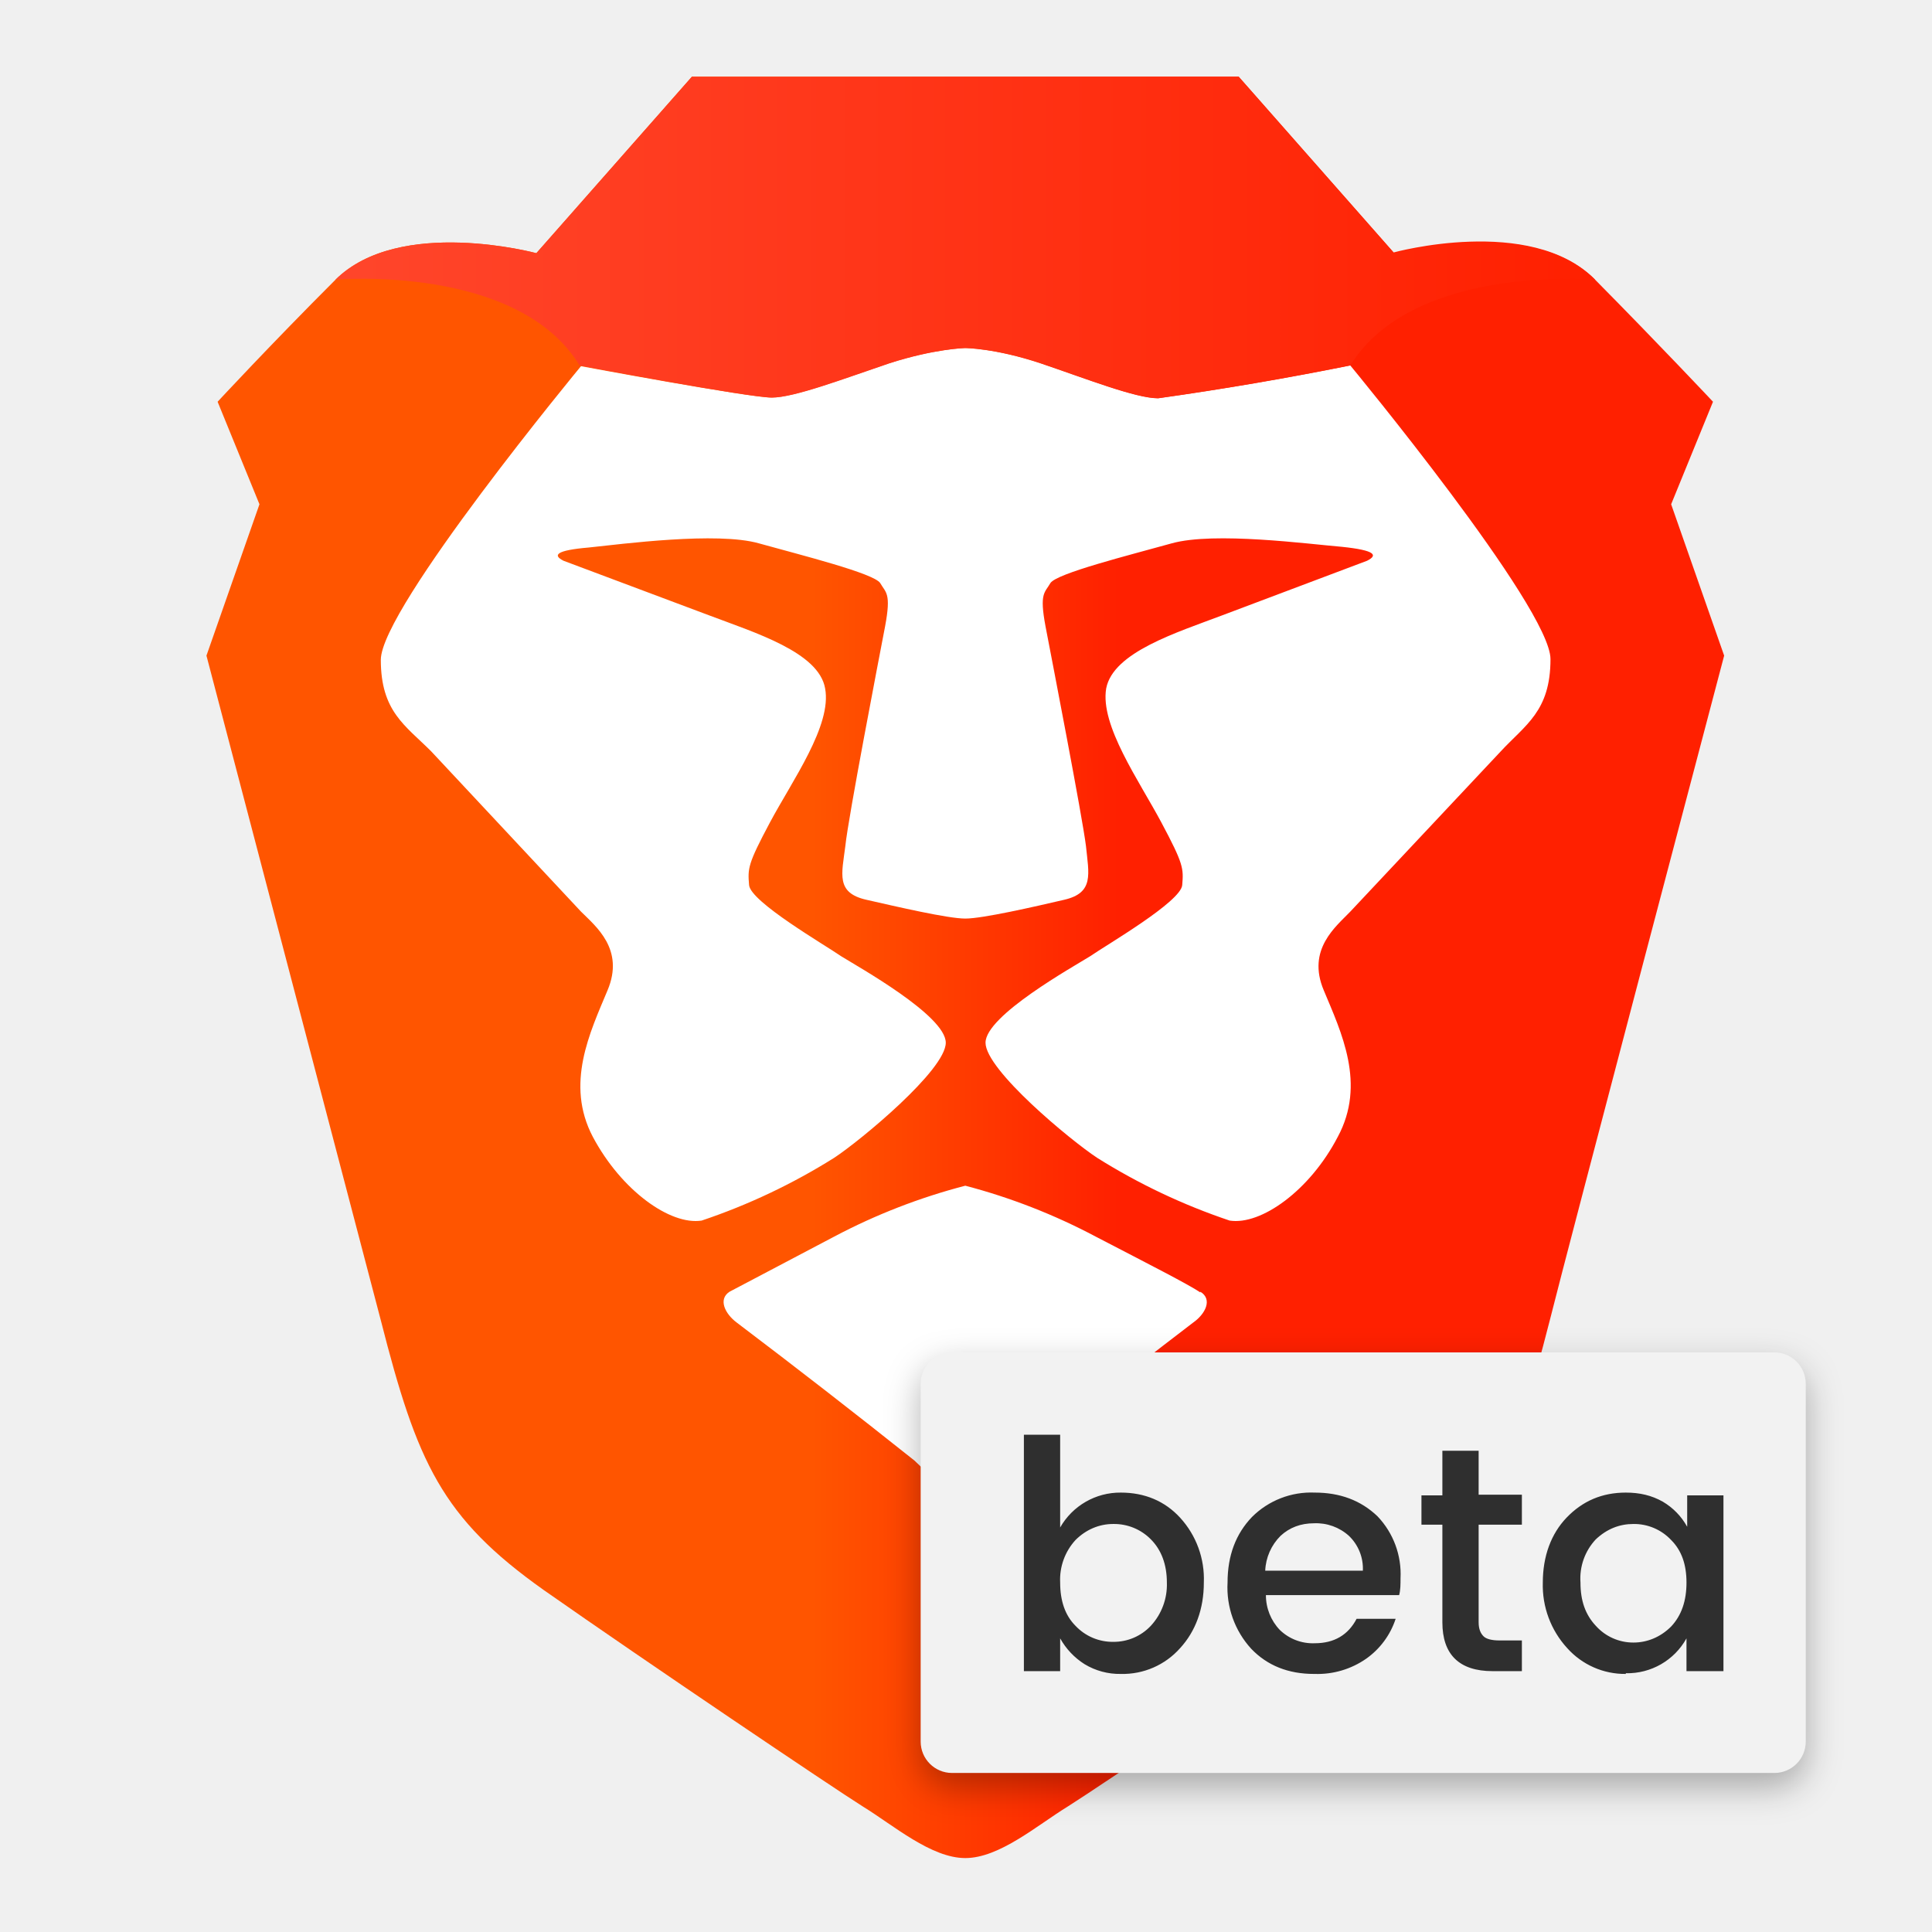
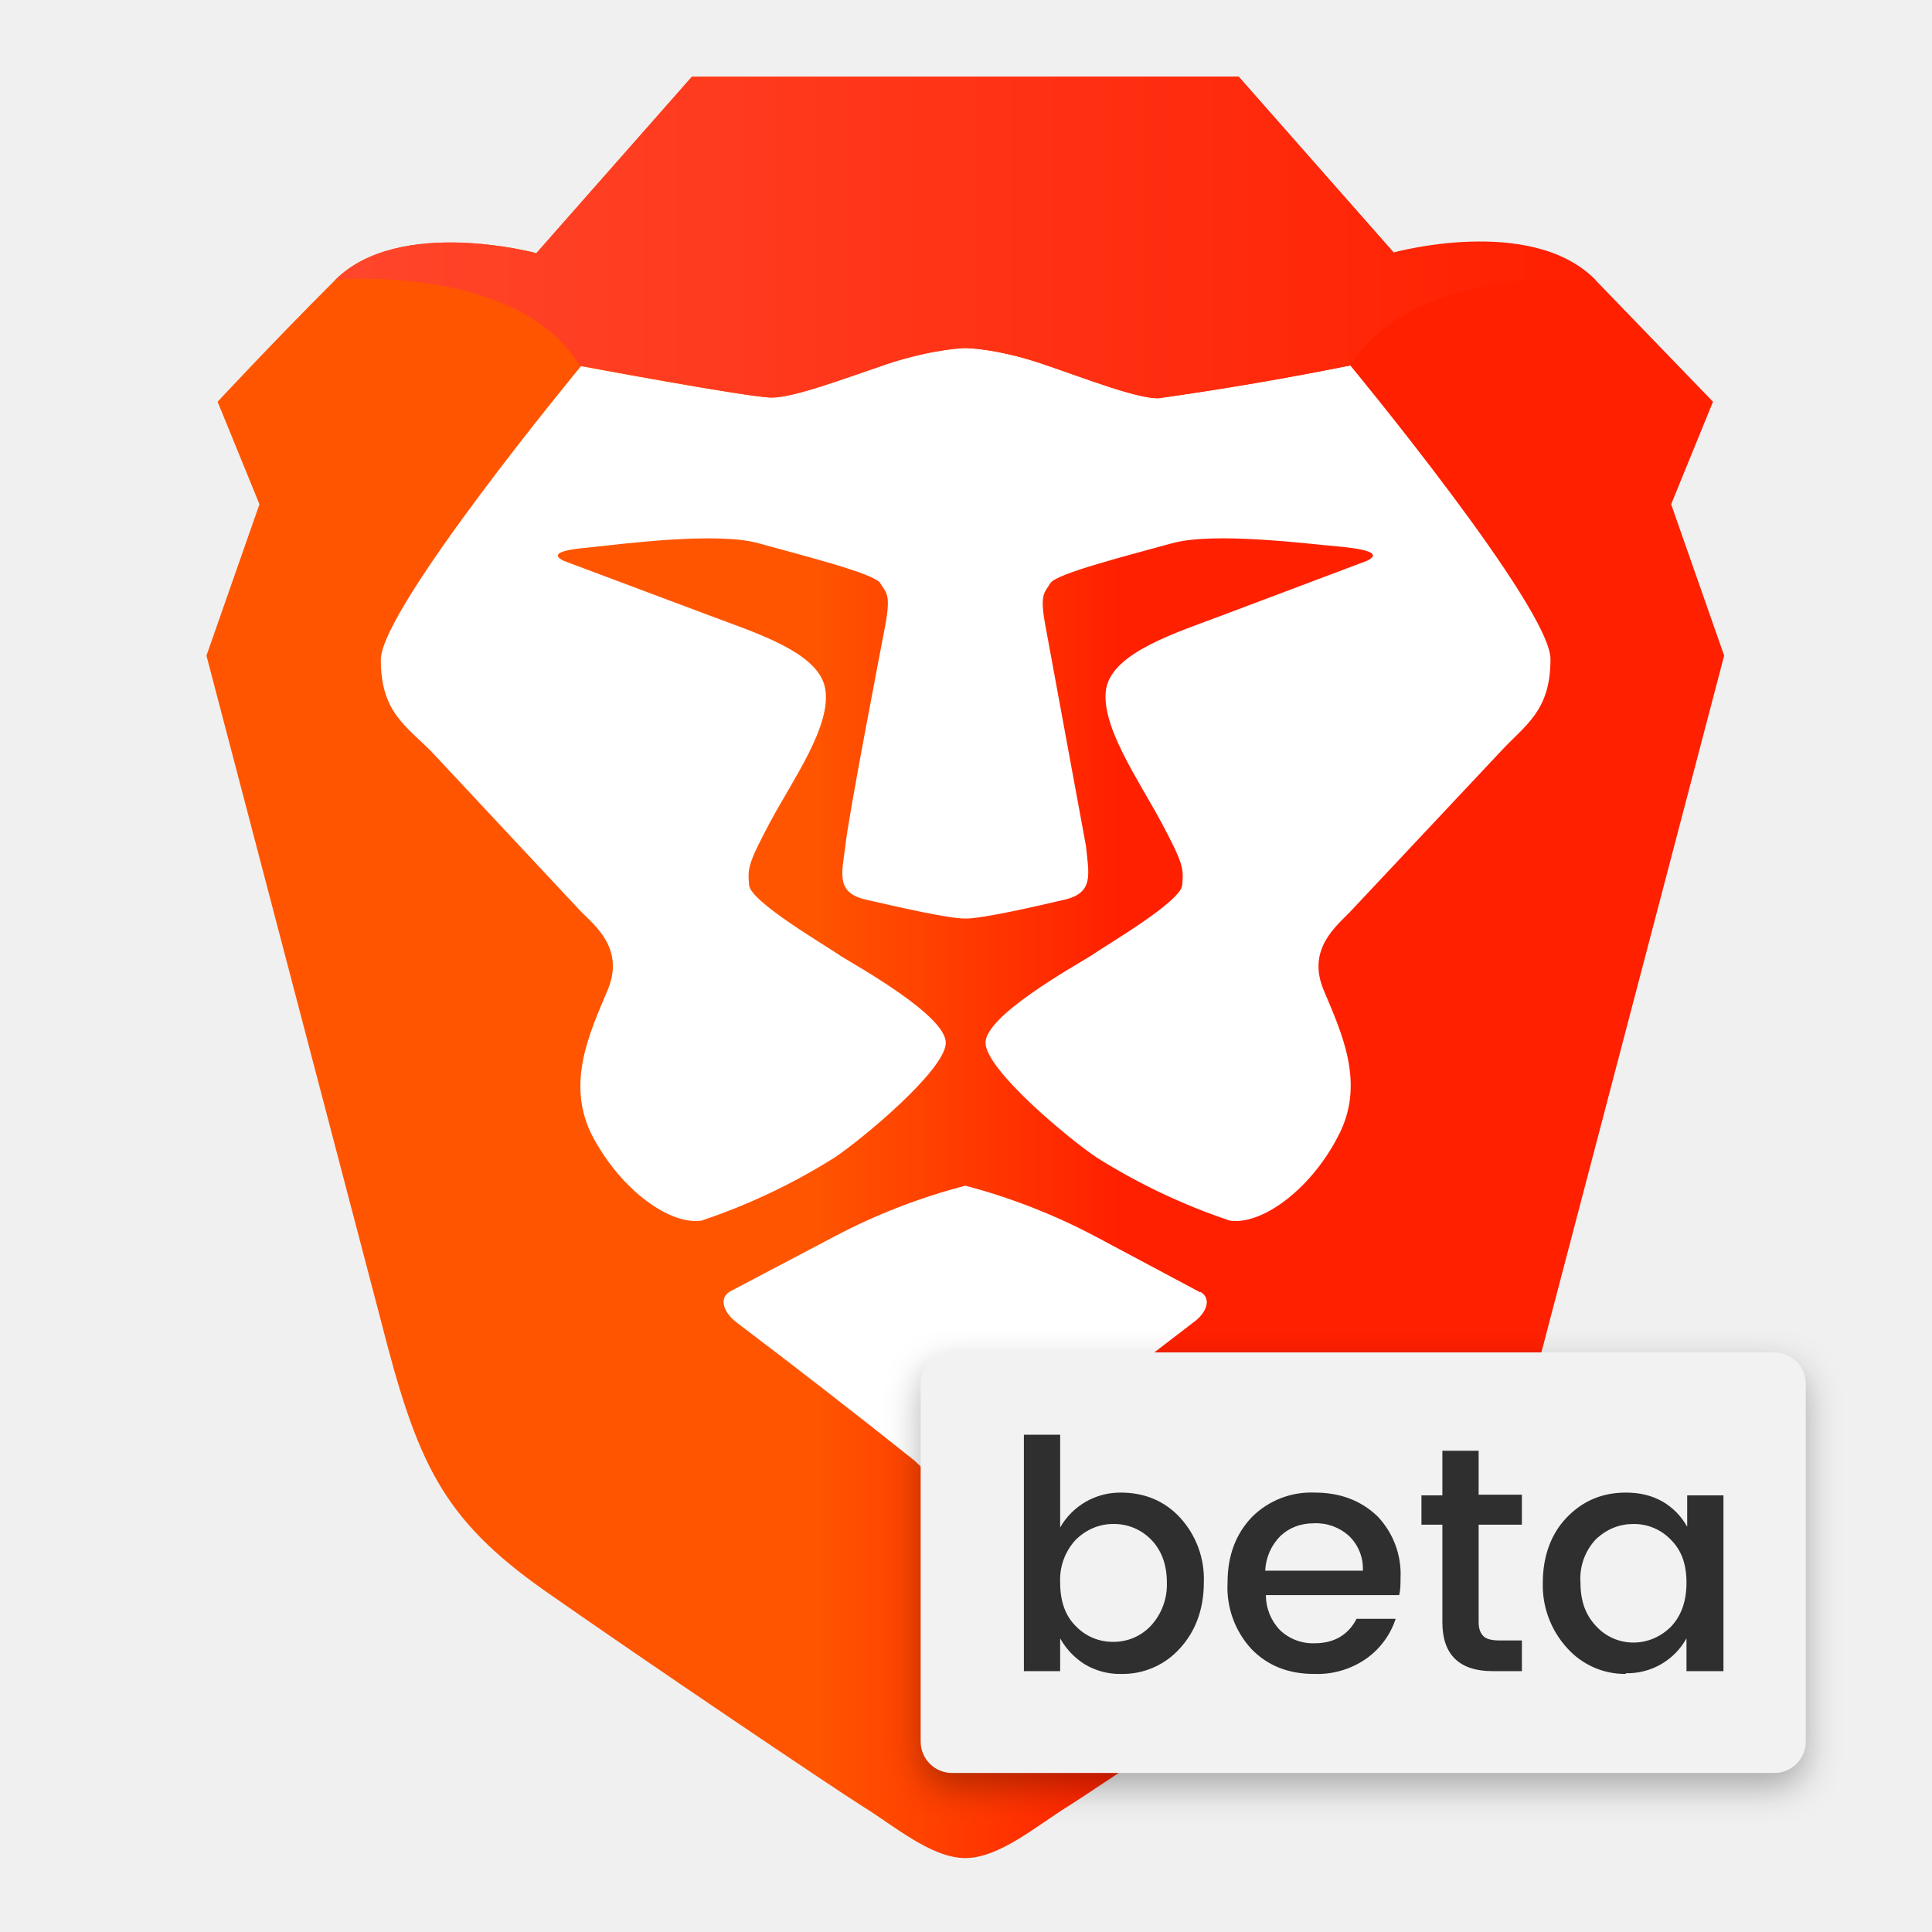
<svg xmlns="http://www.w3.org/2000/svg" xmlns:xlink="http://www.w3.org/1999/xlink" viewBox="-29.5 -11 277 277">
  <defs>
-     <linearGradient id="h" y1="50.7%" y2="50.7%">
+     <linearGradient id="a" y1="50.7%" y2="50.7%">
      <stop stop-color="#f50" offset="0" />
      <stop stop-color="#f50" offset=".4" />
      <stop stop-color="#ff2000" offset=".6" />
    </linearGradient>
-     <linearGradient id="g" x1="2.1%" y1="50.7%" y2="50.7%">
+     <linearGradient id="b" x1="2.1%" y1="50.7%" y2="50.7%">
      <stop stop-color="#ff452a" offset="0" />
      <stop stop-color="#ff2000" offset="1" />
    </linearGradient>
-     <path id="e" d="M4.5 0h117.8a4.5 4.5 0 0 1 4.6 4.5v51.3a4.5 4.5 0 0 1-4.5 4.5H4.5A4.5 4.5 0 0 1 0 55.8V4.5A4.5 4.5 0 0 1 4.5 0z" />
-     <filter id="f" x="-6.7%" y="-10.8%" width="113.4%" height="128.2%">
-       <feOffset dy="2" in="c" result="a" />
-       <feGaussianBlur in="a" result="b" stdDeviation="2.5" />
-       <feColorMatrix in="b" values="0 0 0 0 0 0 0 0 0 0 0 0 0 0 0 0 0 0 0.3 0" />
+     <path id="c" d="M4.5 0h117.8a4.5 4.5 0 0 1 4.6 4.5v51.3a4.5 4.5 0 0 1-4.5 4.5H4.5A4.5 4.5 0 0 1 0 55.8V4.5A4.5 4.5 0 0 1 4.5 0z" />
+     <filter id="d" x="-6.7%" y="-10.8%" width="113.4%" height="128.2%">
+       <feOffset dy="2" in="a" />
+       <feGaussianBlur stdDeviation="2.5" />
+       <feColorMatrix values="0 0 0 0 0 0 0 0 0 0 0 0 0 0 0 0 0 0 0.3 0" />
    </filter>
  </defs>
-   <path transform="translate(.1)" d="M210 61.3l6-14.7s-7.7-8.2-17-17.6c-9.2-9.2-28.8-3.8-28.8-3.8L148 0H69.6L47.3 25.3S27.7 20 18.5 29.1C9.2 38.4 1.6 46.6 1.6 46.6l6 14.7L0 83l25 95.3c5.2 20.4 8.7 28.3 23.4 38.7 14.7 10.3 41.4 28.3 45.7 31 4.4 2.7 9.8 7.4 14.7 7.4s10.3-4.7 14.7-7.4c4.3-2.7 31-20.7 45.7-31 14.7-10.4 18.2-18.3 23.4-38.7 2.6-10.4 25-95.3 25-95.3z" fill="url(#h)" />
-   <path d="M164.1 41.4s28.7 34.7 28.7 42.1c0 7.5-3.6 9.4-7.2 13.3l-21.5 22.9c-2 2.1-6.3 5.4-3.8 11.3 2.5 6 6.1 13.4 2 21-4 7.7-11 12.7-15.5 12a89 89 0 0 1-19-9c-3.8-2.5-16-12.6-16-16.5s12.6-10.9 15-12.4c2.3-1.6 13-7.8 13.2-10.2s.2-3-3-9-8.8-13.9-7.9-19.2c1-5.2 10.1-8 16.7-10.5l20.7-7.8c1.6-.8 1.2-1.5-3.6-2-4.8-.4-18.3-2.2-24.4-.5s-16.5 4.3-17.4 5.7c-.8 1.4-1.6 1.4-.7 6.2.9 4.7 5.3 27.4 5.8 31.5.4 4 1.2 6.7-3.1 7.7s-11.7 2.7-14.2 2.7-9.8-1.7-14.2-2.7-3.5-3.7-3-7.7c.4-4 4.8-26.8 5.7-31.5.9-4.8.1-4.8-.7-6.2-.9-1.4-11.3-4-17.4-5.7-6-1.7-19.6.1-24.4.6-4.7.4-5.2 1.1-3.6 1.9l20.8 7.8c6.6 2.5 15.8 5.3 16.7 10.5 1 5.3-4.7 13.2-7.9 19.2s-3.2 6.6-3 9 10.9 8.6 13.2 10.2c2.4 1.5 15 8.5 15 12.4s-12.2 14-16 16.5a89 89 0 0 1-19 9c-4.5.7-11.5-4.3-15.6-12-4-7.6-.4-15 2.1-21 2.5-5.9-1.7-9.2-3.8-11.3l-21.5-23c-3.7-3.7-7.2-5.7-7.2-13.1s28.7-42.1 28.7-42.1S77.9 46 81.1 46s10.3-2.7 16.8-4.9c6.5-2.1 10.9-2.2 10.9-2.2s4.3 0 10.9 2.2c6.5 2.2 13.6 5 16.8 5a473 473 0 0 0 27.5-4.7zm-21.5 132.8c1.8 1.1.7 3.2-1 4.4-1.5 1.1-23.3 18-25.4 19.8-2.1 2-5.2 5-7.3 5s-5.2-3-7.3-5a1306 1306 0 0 0-25.5-19.8c-1.6-1.2-2.7-3.3-1-4.4l15-7.9a87 87 0 0 1 18.8-7.3 87 87 0 0 1 18.7 7.3c7.7 4 13.2 6.8 15 8z" fill="#fff" />
-   <path transform="translate(.1)" d="M170.3 25.3L148 0H69.6L47.3 25.3S27.7 20 18.5 29.1c0 0 26.1-2.3 35 12.3 0 0 24.3 4.6 27.6 4.6 3.2 0 10.3-2.7 16.8-4.9 6.5-2.1 10.9-2.2 10.9-2.2s4.3 0 10.9 2.2c6.5 2.2 13.6 5 16.8 5a473 473 0 0 0 27.5-4.7c9-14.6 35.1-12.3 35.1-12.3-9.2-9.2-28.8-3.8-28.8-3.8" fill="url(#g)" />
+   <path d="M210.1 61.3l6-14.7-17-17.6c-9.2-9.2-28.8-3.8-28.8-3.8L148.1 0H69.7L47.4 25.3S27.8 20 18.6 29.1C9.3 38.4 1.7 46.6 1.7 46.6l6 14.7L.1 83l25 95.3c5.2 20.4 8.7 28.3 23.4 38.7 14.7 10.3 41.4 28.3 45.7 31 4.4 2.7 9.8 7.4 14.7 7.4s10.3-4.7 14.7-7.4c4.3-2.7 31-20.7 45.7-31 14.7-10.4 18.2-18.3 23.4-38.7l25-95.3z" fill="url(#a)" />
+   <path d="M164.1 41.4s28.7 34.7 28.7 42.1c0 7.5-3.6 9.4-7.2 13.3l-21.5 22.9c-2 2.1-6.3 5.4-3.8 11.3 2.5 6 6.1 13.4 2 21-4 7.7-11 12.7-15.5 12a89 89 0 0 1-19-9c-3.8-2.5-16-12.6-16-16.5s12.6-10.9 15-12.4c2.3-1.6 13-7.8 13.2-10.2s.2-3-3-9-8.8-13.9-7.9-19.2c1-5.2 10.1-8 16.7-10.5l20.7-7.8c1.6-.8 1.2-1.5-3.6-2-4.8-.4-18.3-2.2-24.4-.5s-16.5 4.3-17.4 5.7c-.8 1.4-1.6 1.4-.7 6.2l5.8 31.5c.4 4 1.2 6.7-3.1 7.7s-11.7 2.7-14.2 2.7-9.8-1.7-14.2-2.7-3.5-3.7-3-7.7c.4-4 4.8-26.8 5.7-31.5.9-4.8.1-4.8-.7-6.2-.9-1.4-11.3-4-17.4-5.7-6-1.7-19.6.1-24.4.6-4.7.4-5.2 1.1-3.6 1.9l20.8 7.8c6.6 2.5 15.8 5.3 16.7 10.5 1 5.3-4.7 13.2-7.9 19.2s-3.2 6.6-3 9 10.9 8.6 13.2 10.2c2.4 1.5 15 8.5 15 12.4s-12.2 14-16 16.5a89 89 0 0 1-19 9c-4.5.7-11.5-4.3-15.6-12-4-7.6-.4-15 2.1-21 2.5-5.9-1.7-9.2-3.8-11.3l-21.5-23c-3.7-3.7-7.2-5.7-7.2-13.1s28.7-42.1 28.7-42.1S77.9 46 81.1 46s10.3-2.7 16.8-4.9c6.5-2.1 10.9-2.2 10.9-2.2s4.3 0 10.9 2.2c6.5 2.2 13.6 5 16.8 5a473 473 0 0 0 27.5-4.7zm-21.5 132.8c1.8 1.1.7 3.2-1 4.4-1.5 1.1-23.3 18-25.4 19.8-2.1 2-5.2 5-7.3 5s-5.2-3-7.3-5a1306 1306 0 0 0-25.5-19.8c-1.6-1.2-2.7-3.3-1-4.4l15-7.9a87 87 0 0 1 18.8-7.3 87 87 0 0 1 18.7 7.3l15 8z" fill="#fff" />
+   <path d="M170.4 25.3L148.1 0H69.7L47.4 25.3S27.8 20 18.6 29.1c0 0 26.1-2.3 35 12.3 0 0 24.3 4.6 27.6 4.6 3.2 0 10.3-2.7 16.8-4.9 6.5-2.1 10.9-2.2 10.9-2.2s4.3 0 10.9 2.2c6.5 2.2 13.6 5 16.8 5a473 473 0 0 0 27.5-4.7c9-14.6 35.1-12.3 35.1-12.3-9.2-9.2-28.8-3.8-28.8-3.8" fill="url(#b)" />
  <g transform="translate(102.5 182.9)">
-     <use fill="#000" filter="url(#f)" xlink:href="#e" />
-     <use fill="#f2f2f2" xlink:href="#e" />
+     <use filter="url(#d)" xlink:href="#c" />
+     <use fill="#f2f2f2" xlink:href="#c" />
  </g>
  <path d="M135.5 222.1a8.7 8.7 0 0 0 2.3-6.2c0-2.6-.8-4.7-2.3-6.2a7.4 7.4 0 0 0-5.4-2.2c-2 0-3.9.8-5.4 2.3a8.4 8.4 0 0 0-2.2 6.1c0 2.6.7 4.7 2.2 6.2a7.3 7.3 0 0 0 5.4 2.3 7.3 7.3 0 0 0 5.4-2.3zm-4.3-19.1c3.4 0 6.3 1.2 8.5 3.6a13 13 0 0 1 3.4 9.3c0 3.8-1.2 7-3.4 9.4a11 11 0 0 1-8.5 3.7 9.7 9.7 0 0 1-5.2-1.4 10.3 10.3 0 0 1-3.5-3.7v4.7h-5.2v-33.9h5.2V208a9.9 9.9 0 0 1 8.7-5zm27.7 26c-3.7 0-6.7-1.2-9-3.6a13 13 0 0 1-3.4-9.5c0-3.9 1.2-7 3.5-9.4a12 12 0 0 1 9-3.5c3.6 0 6.6 1.1 9 3.4a12 12 0 0 1 3.3 8.9c0 .8 0 1.7-.2 2.4H152a7.2 7.2 0 0 0 2 5 6.8 6.8 0 0 0 5 1.9c2.8 0 4.8-1.2 6-3.5h5.6a11.3 11.3 0 0 1-4.2 5.7 12.2 12.2 0 0 1-7.4 2.2zm7-14.8a6.5 6.5 0 0 0-2-5 7 7 0 0 0-5-1.8c-1.9 0-3.5.6-4.8 1.8a7.5 7.5 0 0 0-2.2 5zm22.8-6.6h-6.2v14c0 1 .3 1.6.7 2s1.2.6 2.3.6h3.2v4.4h-4.2c-4.8 0-7.2-2.4-7.2-7v-14h-3v-4.2h3V197h5.2v6.3h6.2v4.2zm21.4 14.6c1.5-1.6 2.2-3.7 2.2-6.3s-.7-4.6-2.2-6.1a7.3 7.3 0 0 0-5.4-2.3c-2 0-3.8.7-5.4 2.2a8.2 8.2 0 0 0-2.2 6.2c0 2.6.7 4.6 2.2 6.2a7.2 7.2 0 0 0 5.4 2.4c2 0 3.9-.8 5.4-2.3zm-6.5 6.8a11.1 11.1 0 0 1-8.4-3.7 13.3 13.3 0 0 1-3.5-9.4c0-3.8 1.2-7 3.4-9.3 2.3-2.4 5.1-3.6 8.5-3.6 2 0 3.7.4 5.3 1.3a9.5 9.5 0 0 1 3.5 3.6v-4.5h5.2v25.2h-5.3v-4.7a9.7 9.7 0 0 1-8.7 5z" fill="#2f2f2f" />
</svg>
